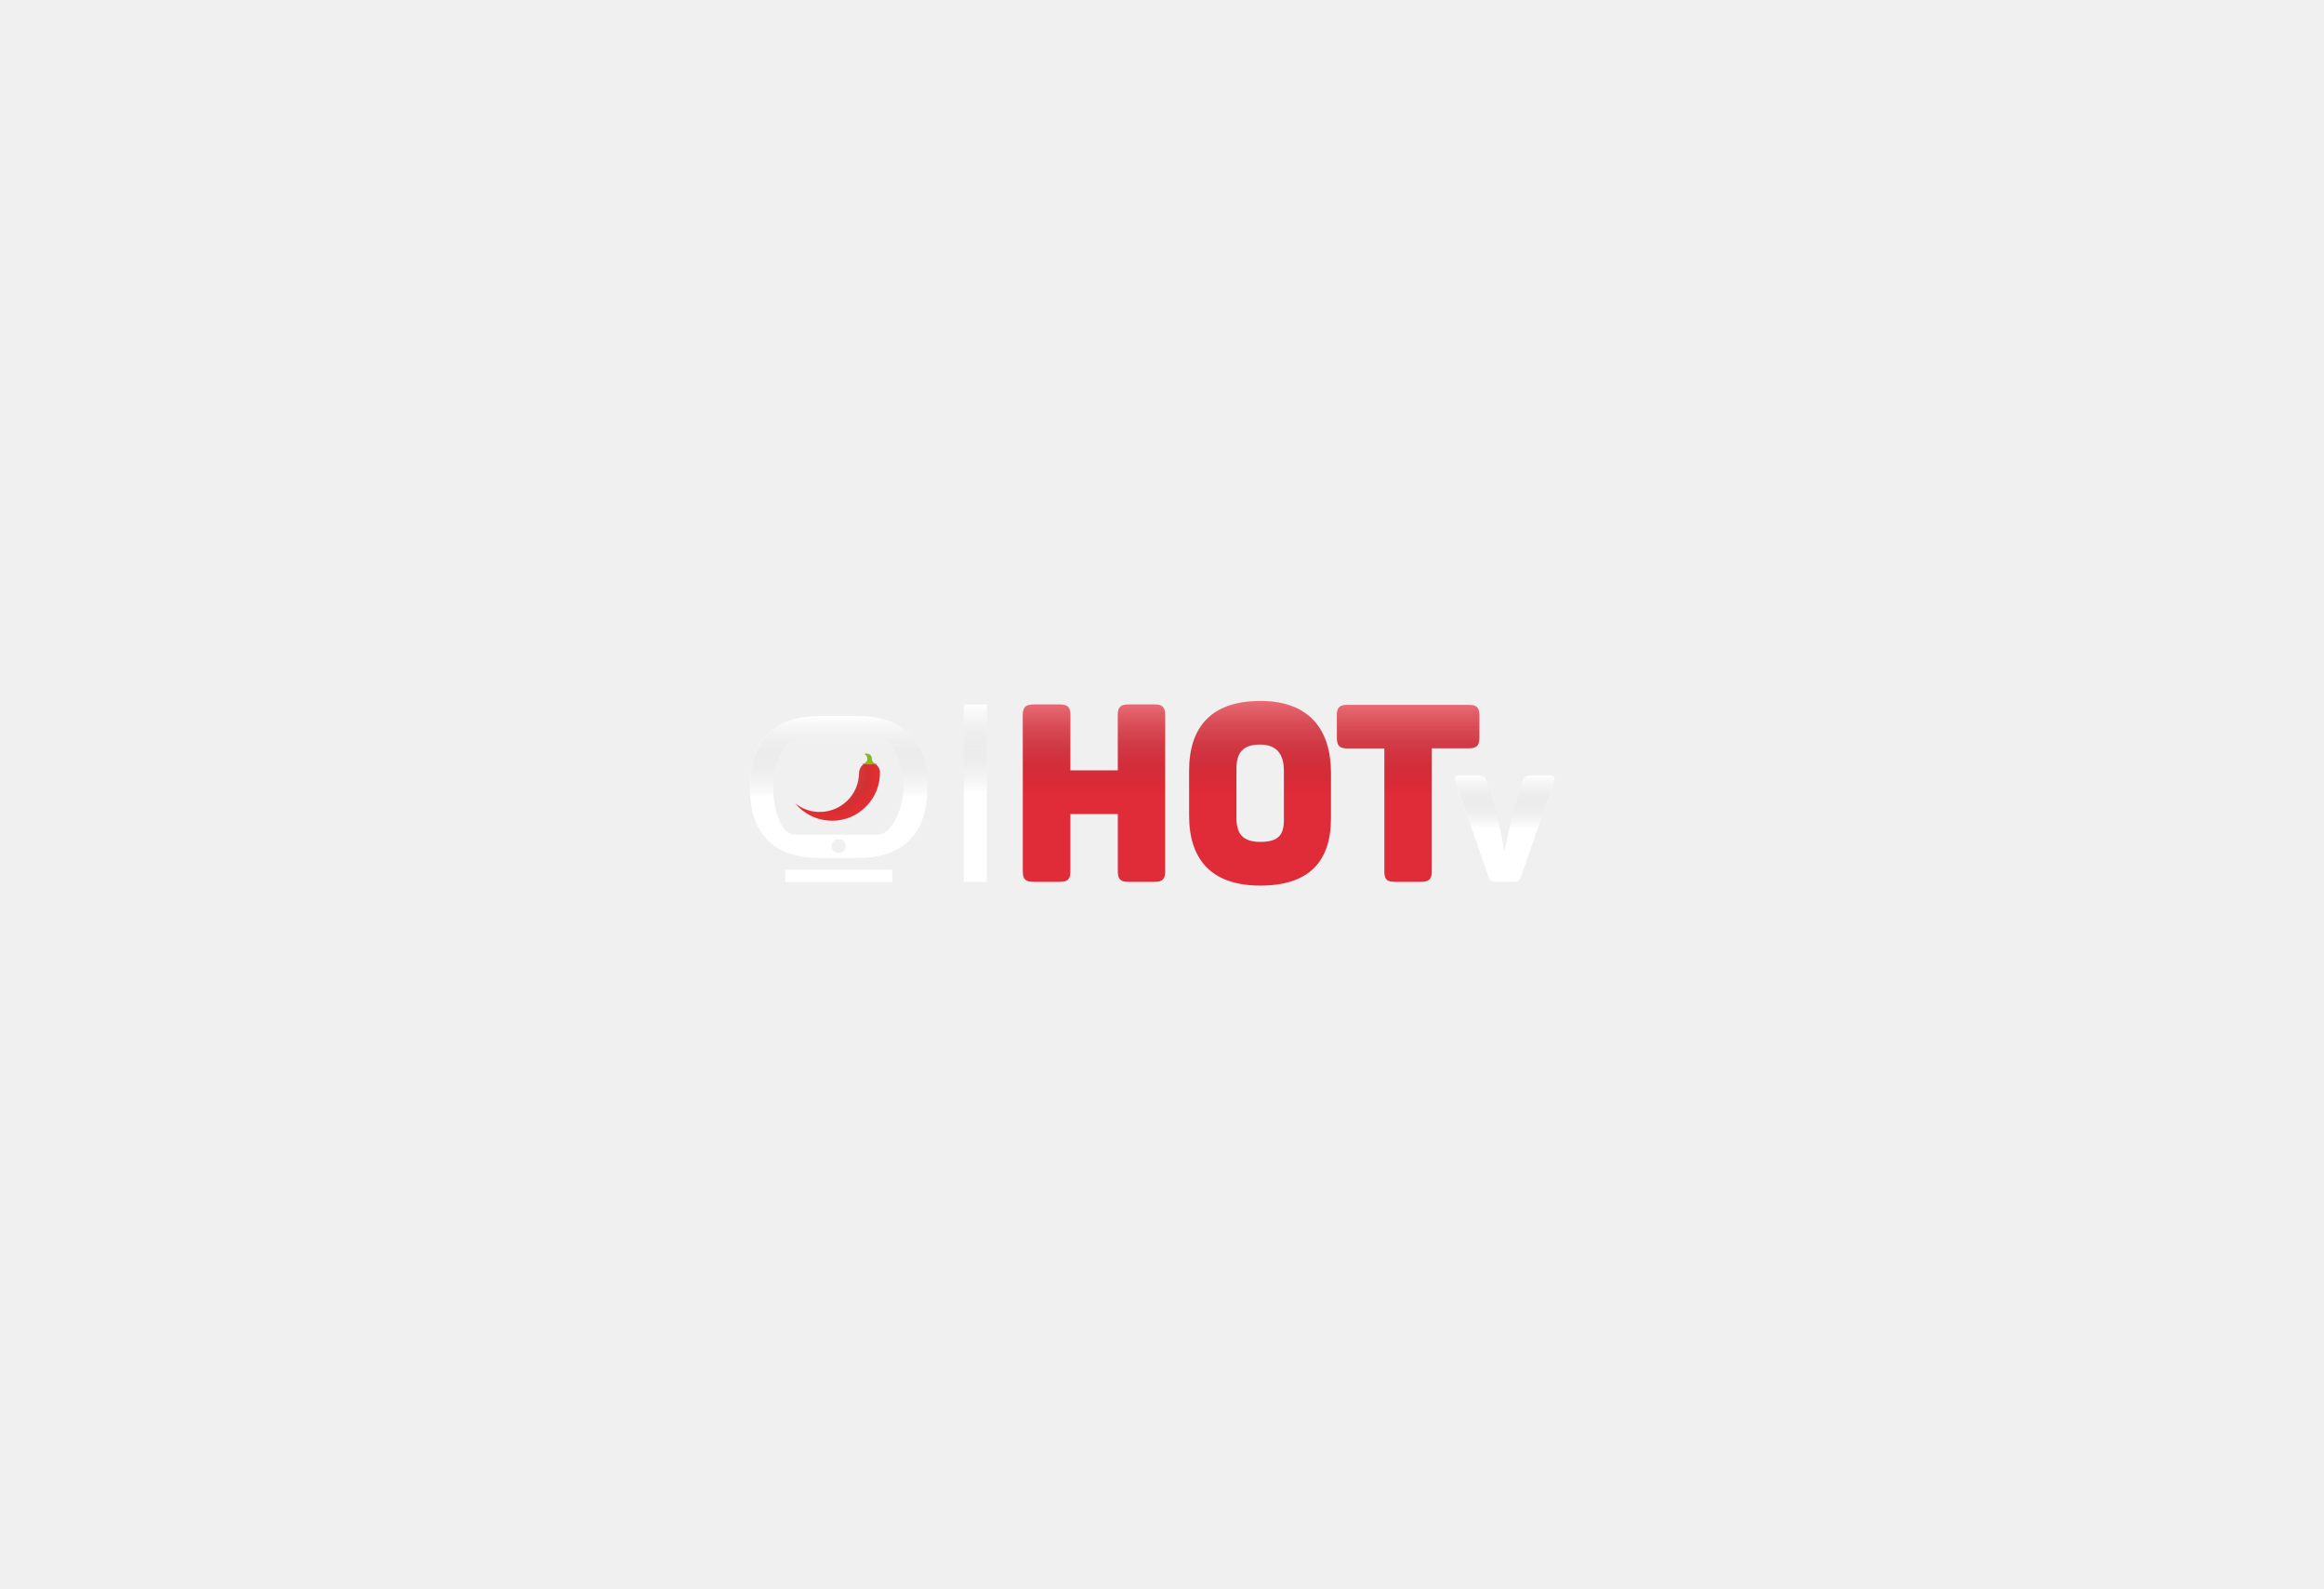
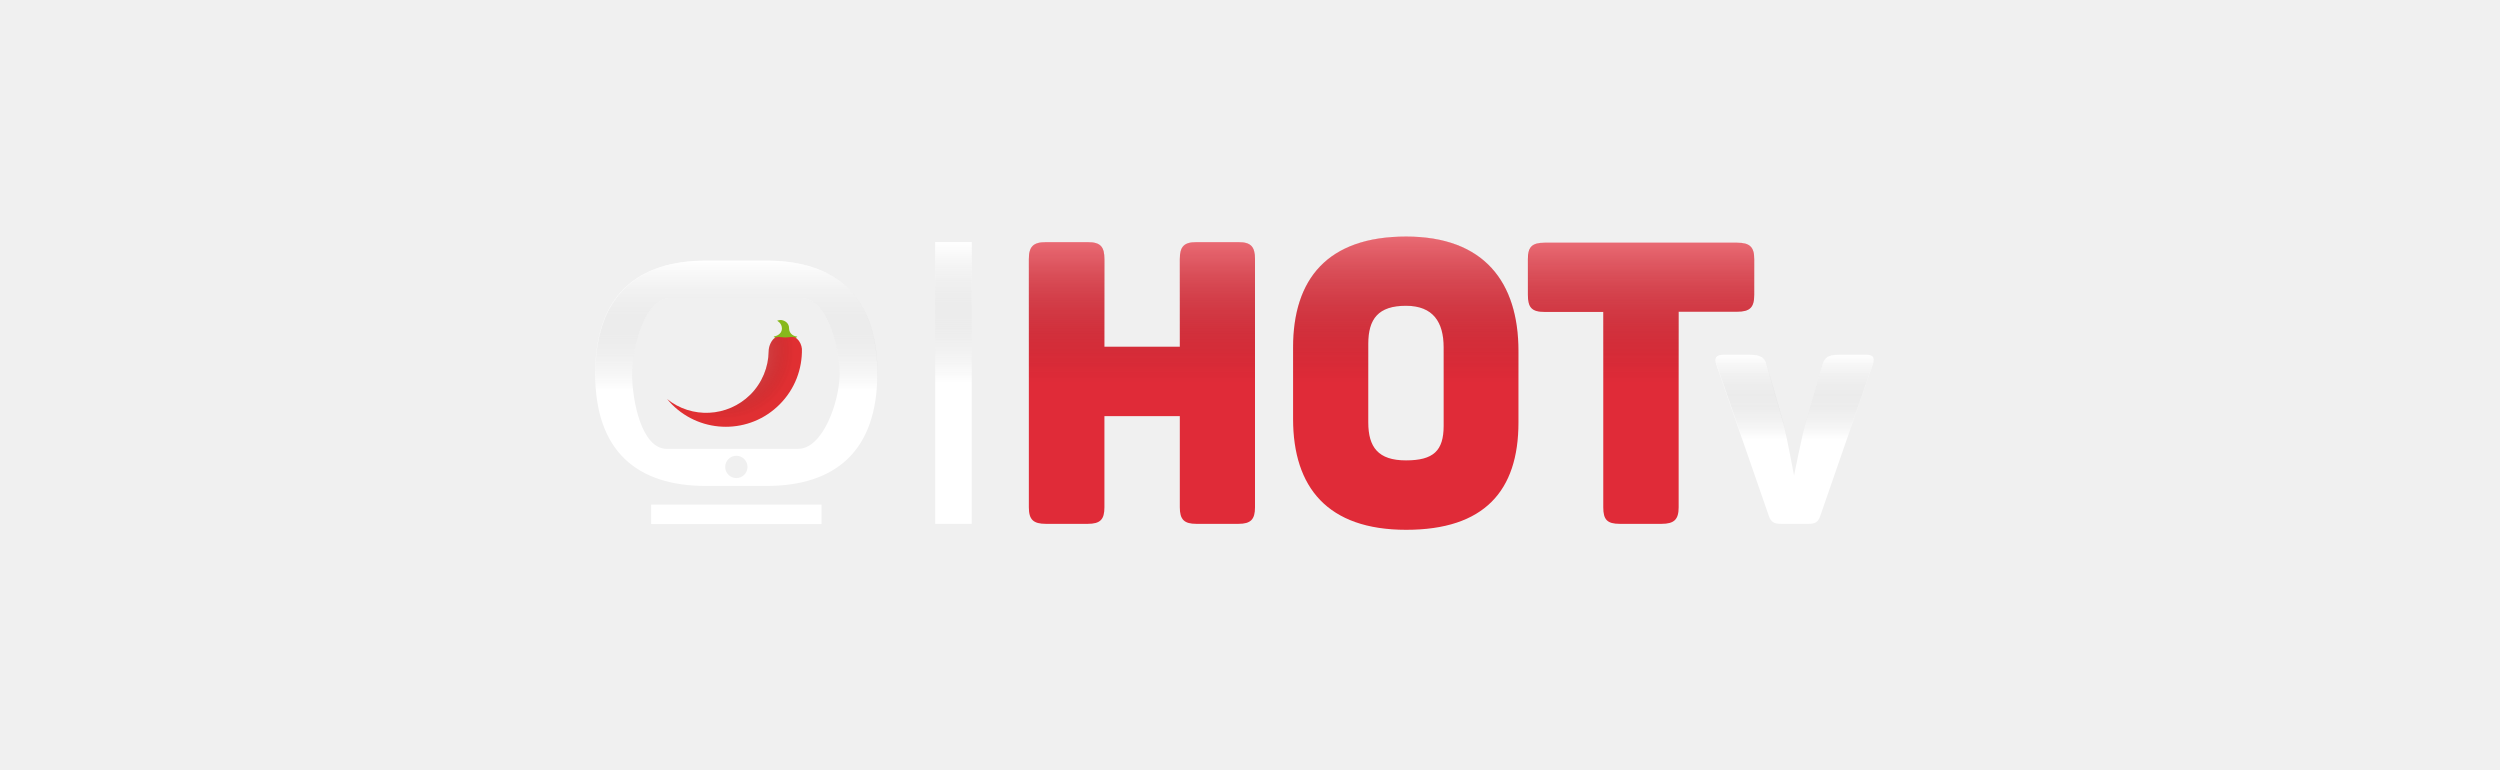
- <svg xmlns="http://www.w3.org/2000/svg" xmlns:xlink="http://www.w3.org/1999/xlink" version="1.1" id="Camada_1" x="0px" y="0px" viewBox="0 0 1920 1312" style="enable-background:new 0 0 1920 1312;" xml:space="preserve">
+ <svg xmlns="http://www.w3.org/2000/svg" xmlns:xlink="http://www.w3.org/1999/xlink" version="1.1" id="Camada_1" x="0px" y="0px" viewBox="0 0 1300 400" style="enable-background:new 0 0 1300 400;" xml:space="preserve">
  <style type="text/css">
	.st0{fill:#E02B38;}
	.st1{fill:#FFFFFF;}
	.st2{fill:url(#SVGID_1_);}
	.st3{fill:#87B81C;}
	.st4{fill:#E02F32;}
	.st5{clip-path:url(#SVGID_3_);fill:url(#SVGID_4_);}
	.st6{fill:url(#SVGID_5_);}
	.st7{fill:url(#SVGID_6_);}
	.st8{fill:url(#SVGID_7_);}
	.st9{fill:url(#SVGID_8_);}
	.st10{fill:url(#SVGID_9_);}
	.st11{fill:url(#SVGID_10_);}
</style>
  <g id="HOTv">
-     <path class="st0" d="M954,581.9h-21.9c-6.4,0-8.6,2.3-8.6,8.9v45.5h-39.2v-45.5c0-6.6-2.1-8.9-8.7-8.9h-21.7   c-6.6,0-8.9,2.3-8.9,8.9v129c0,6.4,2.3,8.6,8.9,8.6h21.7c6.6,0,8.7-2.3,8.7-8.6v-47.4h39.2v47.4c0,6.4,2.3,8.6,8.6,8.6H954   c6.4,0,8.6-2.3,8.6-8.6v-129C962.6,584.2,960.4,581.9,954,581.9z" />
-     <path class="st0" d="M1041.2,579c-40.8,0-58.8,22-58.8,57.7v37.1c0,35.7,18,57.7,58.8,57.7c40.6,0,58.4-20.2,58.4-55.8v-37.1   C1099.6,602.8,1081.8,579,1041.2,579z M1060.7,677.4c0,13-5.3,18-19.6,18c-14.4,0-19.6-6.8-19.6-19.8v-40.8   c0-13,5.2-19.8,19.6-19.8c14.2,0,19.6,8.6,19.6,21.6V677.4z" />
-     <path class="st0" d="M1222.2,609.3v-18.5c0-6.4-2.3-8.6-8.9-8.6h-100.1c-6.6,0-8.7,2.3-8.7,8.6v18.5c0,6.6,2,8.9,8.7,8.9h30.5   v101.6c0,6.4,2,8.6,8.6,8.6h21.7c6.6,0,8.9-2.3,8.9-8.6V618.1h30.3C1220,618.1,1222.2,615.9,1222.2,609.3z" />
-     <path class="st1" d="M1280.5,640.5h-13.9c-6,0-7.9,1.4-8.9,5.2l-8.7,30c-2.1,7.3-6.1,27.6-6.1,27.6s-3.7-20.3-5.7-27.6l-8.6-30   c-1-3.8-3-5.2-9.2-5.2h-13.3c-3.7,0-4.8,1.7-3.6,5.1l27.3,78.7c1.1,3.2,2.8,4.1,6.4,4.1h14c3.6,0,5.2-0.7,6.4-4.3l27.2-78.5   C1285,642.2,1284.2,640.5,1280.5,640.5z" />
-     <rect x="796.3" y="581.9" class="st1" width="19" height="146.5" />
-     <path class="st1" d="M708.5,591.5h-31.3c-35.6,0-57.7,18-57.7,58.8c0,40.6,22,58.4,57.7,58.4h31.3c35.6,0,57.7-17.9,57.7-58.4   C766.2,609.6,744.2,591.5,708.5,591.5z M692.9,704.6c-3.2,0-5.8-2.6-5.8-5.8s2.6-5.8,5.8-5.8s5.8,2.6,5.8,5.8   S696.1,704.6,692.9,704.6z M725,689.4h-68.3c-13,0-18-24.8-18-39c0-14.4,6.8-39.4,19.8-39.4h68.3c13,0,19.8,25,19.8,39.4   C746.6,664.6,738,689.4,725,689.4z" />
-     <rect x="648.6" y="718.4" class="st1" width="88.6" height="10.1" />
-     <linearGradient id="SVGID_1_" gradientUnits="userSpaceOnUse" x1="692.95" y1="652.376" x2="692.95" y2="719.676" gradientTransform="matrix(1 0 0 -1 0 1311.276)">
+     <path class="st0" d="M644,125.9h-21.9c-6.4,0-8.6,2.3-8.6,8.9v45.5h-39.2v-45.5c0-6.6-2.1-8.9-8.7-8.9h-21.7   c-6.6,0-8.9,2.3-8.9,8.9v129c0,6.4,2.3,8.6,8.9,8.6h21.7c6.6,0,8.7-2.3,8.7-8.6v-47.4h39.2v47.4c0,6.4,2.3,8.6,8.6,8.6H644   c6.4,0,8.6-2.3,8.6-8.6v-129C652.6,128.2,650.4,125.9,644,125.9z" />
+     <path class="st0" d="M731.2,123c-40.8,0-58.8,22-58.8,57.7v37.1c0,35.7,18,57.7,58.8,57.7c40.6,0,58.4-20.2,58.4-55.8v-37.1   C789.6,146.8,771.8,123,731.2,123z M750.7,221.4c0,13-5.3,18-19.6,18c-14.4,0-19.6-6.8-19.6-19.8v-40.8c0-13,5.2-19.8,19.6-19.8   c14.2,0,19.6,8.6,19.6,21.6V221.4z" />
+     <path class="st0" d="M912.2,153.3v-18.5c0-6.4-2.3-8.6-8.9-8.6H803.2c-6.6,0-8.7,2.3-8.7,8.6v18.5c0,6.6,2,8.9,8.7,8.9h30.5v101.6   c0,6.4,2,8.6,8.6,8.6H864c6.6,0,8.9-2.3,8.9-8.6V162.1h30.3C910,162.1,912.2,159.9,912.2,153.3z" />
+     <path class="st1" d="M970.5,184.5h-13.9c-6,0-7.9,1.4-8.9,5.2l-8.7,30c-2.1,7.3-6.1,27.6-6.1,27.6s-3.7-20.3-5.7-27.6l-8.6-30   c-1-3.8-3-5.2-9.2-5.2h-13.3c-3.7,0-4.8,1.7-3.6,5.1l27.3,78.7c1.1,3.2,2.8,4.1,6.4,4.1h14c3.6,0,5.2-0.7,6.4-4.3l27.2-78.5   C975,186.2,974.2,184.5,970.5,184.5z" />
+     <rect x="486.3" y="125.9" class="st1" width="19" height="146.5" />
+     <path class="st1" d="M398.5,135.5h-31.3c-35.6,0-57.7,18-57.7,58.8c0,40.6,22,58.4,57.7,58.4h31.3c35.6,0,57.7-17.9,57.7-58.4   C456.2,153.6,434.2,135.5,398.5,135.5z M382.9,248.6c-3.2,0-5.8-2.6-5.8-5.8s2.6-5.8,5.8-5.8s5.8,2.6,5.8,5.8   S386.1,248.6,382.9,248.6z M415,233.4h-68.3c-13,0-18-24.8-18-39c0-14.4,6.8-39.4,19.8-39.4h68.3c13,0,19.8,25,19.8,39.4   C436.6,208.6,428,233.4,415,233.4z" />
+     <rect x="338.6" y="262.4" class="st1" width="88.6" height="10.1" />
+     <linearGradient id="SVGID_1_" gradientUnits="userSpaceOnUse" x1="382.95" y1="-266.486" x2="382.95" y2="-333.786" gradientTransform="matrix(1 0 0 1 0 469.386)">
      <stop offset="0" style="stop-color:#000000;stop-opacity:0" />
      <stop offset="1" style="stop-color:#FFFFFF;stop-opacity:0.3" />
    </linearGradient>
-     <path class="st2" d="M638.7,650.4c0-14.4,6.8-39.4,19.8-39.4h68.3c13,0,19.8,25,19.8,39.4c0,2.6-0.3,5.5-0.8,8.5h20.1   c0.2-2.7,0.4-5.5,0.4-8.5c0-40.8-22-58.8-57.7-58.8h-31.3c-35.6,0-57.7,18-57.7,58.8c0,3,0.1,5.8,0.4,8.5h19.3   C638.9,655.8,638.7,652.9,638.7,650.4z" />
+     <path class="st2" d="M328.7,194.4c0-14.4,6.8-39.4,19.8-39.4h68.3c13,0,19.8,25,19.8,39.4c0,2.6-0.3,5.5-0.8,8.5h20.1   c0.2-2.7,0.4-5.5,0.4-8.5c0-40.8-22-58.8-57.7-58.8h-31.3c-35.6,0-57.7,18-57.7,58.8c0,3,0.1,5.8,0.4,8.5h19.3   C328.9,199.8,328.7,196.9,328.7,194.4z" />
    <g>
-       <path class="st3" d="M714.1,622.8c0,0,0.8-0.4,1.9-0.4c1,0,4.3,0.9,4.3,4.2s2.9,4.4,4.3,4.4c0,0-5.7,6.6-12.3,0    c0,0,4.3-0.5,4.3-4.3C716.5,623.9,714.1,622.8,714.1,622.8z" />
-       <path class="st4" d="M712.3,632.2c-1.4,1.4-2.6,4-2.6,6.5c-0.1,8.1-3.3,16.3-9.5,22.5c-11.9,11.8-30.6,12.6-43.3,2.3    c0.8,0.9,1.6,1.9,2.5,2.8c15.5,15.5,40.6,15.5,56,0c8-8,11.8-18.5,11.6-28.9c-0.2-1.9-1-3.8-2.5-5.2c-1.7-1.7-4-0.7-6.2-0.7    C716.2,631.5,714,630.5,712.3,632.2z" />
+       <path class="st3" d="M404.1,166.8c0,0,0.8-0.4,1.9-0.4c1,0,4.3,0.9,4.3,4.2s2.9,4.4,4.3,4.4c0,0-5.7,6.6-12.3,0    c0,0,4.3-0.5,4.3-4.3C406.5,167.9,404.1,166.8,404.1,166.8z" />
+       <path class="st4" d="M402.3,176.2c-1.4,1.4-2.6,4-2.6,6.5c-0.1,8.1-3.3,16.3-9.5,22.5c-11.9,11.8-30.6,12.6-43.3,2.3    c0.8,0.9,1.6,1.9,2.5,2.8c15.5,15.5,40.6,15.5,56,0c8-8,11.8-18.5,11.6-28.9c-0.2-1.9-1-3.8-2.5-5.2c-1.7-1.7-4-0.7-6.2-0.7    C406.2,175.5,404,174.5,402.3,176.2z" />
      <g>
        <g>
-           <defs>
-             <path id="SVGID_2_" d="M712.3,632.2c-1.4,1.4-2.6,4-2.6,6.5c-0.1,8.1-3.3,16.3-9.5,22.5c-11.9,11.8-30.6,12.6-43.3,2.3       c0.8,0.9,1.6,1.9,2.5,2.8c15.5,15.5,40.6,15.5,56,0c8-8,11.8-18.5,11.6-28.9c-0.2-1.9-1-3.8-2.5-5.2c-1.7-1.7-4-0.7-6.2-0.7       C716.2,631.5,714,630.5,712.3,632.2z" />
-           </defs>
-           <clipPath id="SVGID_3_">
-             <use xlink:href="#SVGID_2_" style="overflow:visible;" />
-           </clipPath>
-           <radialGradient id="SVGID_4_" cx="687.3" cy="673.076" r="39.7" gradientTransform="matrix(1 0 0 -1 0 1311.276)" gradientUnits="userSpaceOnUse">
-             <stop offset="0.256" style="stop-color:#FFFFFF;stop-opacity:0.3" />
-             <stop offset="0.897" style="stop-color:#000000;stop-opacity:0" />
-           </radialGradient>
-           <path class="st5" d="M727,638.2c0-21.9-17.8-39.7-39.7-39.7s-39.7,17.8-39.7,39.7s17.8,39.7,39.7,39.7      C709.3,677.9,727,660.2,727,638.2z" />
+           <g>
+             <defs>
+               <path id="SVGID_2_" d="M402.3,176.2c-1.4,1.4-2.6,4-2.6,6.5c-0.1,8.1-3.3,16.3-9.5,22.5c-11.9,11.8-30.6,12.6-43.3,2.3        c0.8,0.9,1.6,1.9,2.5,2.8c15.5,15.5,40.6,15.5,56,0c8-8,11.8-18.5,11.6-28.9c-0.2-1.9-1-3.8-2.5-5.2c-1.7-1.7-4-0.7-6.2-0.7        C406.2,175.5,404,174.5,402.3,176.2z" />
+             </defs>
+             <clipPath id="SVGID_3_">
+               <use xlink:href="#SVGID_2_" style="overflow:visible;" />
+             </clipPath>
+             <radialGradient id="SVGID_4_" cx="377.3" cy="-287.186" r="39.7" gradientTransform="matrix(1 0 0 1 0 469.386)" gradientUnits="userSpaceOnUse">
+               <stop offset="0.256" style="stop-color:#FFFFFF;stop-opacity:0.3" />
+               <stop offset="0.897" style="stop-color:#000000;stop-opacity:0" />
+             </radialGradient>
+             <path class="st5" d="M417,182.2c0-21.9-17.8-39.7-39.7-39.7s-39.7,17.8-39.7,39.7s17.8,39.7,39.7,39.7       C399.3,221.9,417,204.2,417,182.2z" />
+           </g>
        </g>
      </g>
    </g>
    <g>
-       <linearGradient id="SVGID_5_" gradientUnits="userSpaceOnUse" x1="805.8" y1="656.176" x2="805.8" y2="729.376" gradientTransform="matrix(1 0 0 -1 0 1311.276)">
+       <linearGradient id="SVGID_5_" gradientUnits="userSpaceOnUse" x1="495.8" y1="-270.286" x2="495.8" y2="-343.486" gradientTransform="matrix(1 0 0 1 0 469.386)">
        <stop offset="0" style="stop-color:#000000;stop-opacity:0" />
        <stop offset="1" style="stop-color:#FFFFFF;stop-opacity:0.3" />
      </linearGradient>
-       <rect x="796.3" y="581.9" class="st6" width="19" height="73.2" />
+       <rect x="486.3" y="125.9" class="st6" width="19" height="73.2" />
    </g>
    <g>
-       <linearGradient id="SVGID_6_" gradientUnits="userSpaceOnUse" x1="903.8" y1="656.076" x2="903.8" y2="729.476" gradientTransform="matrix(1 0 0 -1 0 1311.276)">
+       <linearGradient id="SVGID_6_" gradientUnits="userSpaceOnUse" x1="593.8" y1="-270.186" x2="593.8" y2="-343.586" gradientTransform="matrix(1 0 0 1 0 469.386)">
        <stop offset="0" style="stop-color:#000000;stop-opacity:0" />
        <stop offset="1" style="stop-color:#FFFFFF;stop-opacity:0.3" />
      </linearGradient>
-       <path class="st7" d="M962.6,590.7c0-6.6-2.3-8.9-8.6-8.9h-21.9c-6.4,0-8.6,2.3-8.6,8.9v45.5h-39.2v-45.5c0-6.6-2.1-8.9-8.7-8.9    h-21.7c-6.6,0-8.9,2.3-8.9,8.9v64.5h117.6L962.6,590.7L962.6,590.7z" />
-       <linearGradient id="SVGID_7_" gradientUnits="userSpaceOnUse" x1="1041" y1="656.074" x2="1041" y2="732.274" gradientTransform="matrix(1 0 0 -1 0 1311.276)">
+       <path class="st7" d="M652.6,134.7c0-6.6-2.3-8.9-8.6-8.9h-21.9c-6.4,0-8.6,2.3-8.6,8.9v45.5h-39.2v-45.5c0-6.6-2.1-8.9-8.7-8.9    h-21.7c-6.6,0-8.9,2.3-8.9,8.9v64.5h117.6L652.6,134.7L652.6,134.7z" />
+       <linearGradient id="SVGID_7_" gradientUnits="userSpaceOnUse" x1="731" y1="-270.184" x2="731" y2="-346.384" gradientTransform="matrix(1 0 0 1 0 469.386)">
        <stop offset="0" style="stop-color:#000000;stop-opacity:0" />
        <stop offset="1" style="stop-color:#FFFFFF;stop-opacity:0.3" />
      </linearGradient>
-       <path class="st8" d="M1021.5,634.8c0-13,5.2-19.8,19.6-19.8c14.2,0,19.6,8.6,19.6,21.6v18.5h38.9v-16.7    c0-35.7-17.8-59.5-58.4-59.5c-40.8,0-58.8,22-58.8,57.7v18.5h39.2L1021.5,634.8L1021.5,634.8z" />
-       <linearGradient id="SVGID_8_" gradientUnits="userSpaceOnUse" x1="1163.4" y1="656.076" x2="1163.4" y2="729.176" gradientTransform="matrix(1 0 0 -1 0 1311.276)">
+       <path class="st8" d="M711.5,178.8c0-13,5.2-19.8,19.6-19.8c14.2,0,19.6,8.6,19.6,21.6v18.5h38.9v-16.7c0-35.7-17.8-59.5-58.4-59.5    c-40.8,0-58.8,22-58.8,57.7v18.5h39.2L711.5,178.8L711.5,178.8z" />
+       <linearGradient id="SVGID_8_" gradientUnits="userSpaceOnUse" x1="853.4" y1="-270.186" x2="853.4" y2="-343.286" gradientTransform="matrix(1 0 0 1 0 469.386)">
        <stop offset="0" style="stop-color:#000000;stop-opacity:0" />
        <stop offset="1" style="stop-color:#FFFFFF;stop-opacity:0.3" />
      </linearGradient>
-       <path class="st9" d="M1213.4,582.1h-100.1c-6.6,0-8.7,2.3-8.7,8.6v18.5c0,6.6,2,8.9,8.7,8.9h30.5v37.1h39.2v-37.1h30.3    c6.6,0,8.9-2.3,8.9-8.9v-18.5C1222.2,584.3,1220,582.1,1213.4,582.1z" />
+       <path class="st9" d="M903.4,126.1H803.3c-6.6,0-8.7,2.3-8.7,8.6v18.5c0,6.6,2,8.9,8.7,8.9h30.5v37.1H873v-37.1h30.3    c6.6,0,8.9-2.3,8.9-8.9v-18.5C912.2,128.3,910,126.1,903.4,126.1z" />
    </g>
    <g>
-       <linearGradient id="SVGID_9_" gradientUnits="userSpaceOnUse" x1="1265.631" y1="626.876" x2="1265.631" y2="670.81" gradientTransform="matrix(1 0 0 -1 0 1311.276)">
+       <linearGradient id="SVGID_9_" gradientUnits="userSpaceOnUse" x1="955.631" y1="-240.986" x2="955.631" y2="-284.92" gradientTransform="matrix(1 0 0 1 0 469.386)">
        <stop offset="0" style="stop-color:#000000;stop-opacity:0" />
        <stop offset="1" style="stop-color:#FFFFFF;stop-opacity:0.3" />
      </linearGradient>
-       <path class="st10" d="M1283.8,645.5c1.3-3.4,0.4-5.1-3.3-5.1h-13.9c-6,0-7.9,1.4-8.9,5.2l-8.7,30c-0.6,2.1-1.4,5.3-2.1,8.8h23.4    L1283.8,645.5z" />
-       <linearGradient id="SVGID_10_" gradientUnits="userSpaceOnUse" x1="1220.768" y1="626.876" x2="1220.768" y2="670.81" gradientTransform="matrix(1 0 0 -1 0 1311.276)">
+       <path class="st10" d="M973.8,189.5c1.3-3.4,0.4-5.1-3.3-5.1h-13.9c-6,0-7.9,1.4-8.9,5.2l-8.7,30c-0.6,2.1-1.4,5.3-2.1,8.8h23.4    L973.8,189.5z" />
+       <linearGradient id="SVGID_10_" gradientUnits="userSpaceOnUse" x1="910.768" y1="-240.986" x2="910.768" y2="-284.92" gradientTransform="matrix(1 0 0 1 0 469.386)">
        <stop offset="0" style="stop-color:#000000;stop-opacity:0" />
        <stop offset="1" style="stop-color:#FFFFFF;stop-opacity:0.3" />
      </linearGradient>
-       <path class="st11" d="M1237.3,675.6l-8.6-30c-1-3.8-3-5.2-9.2-5.2h-13.3c-3.7,0-4.8,1.7-3.6,5.1l13.5,38.9h23.3    C1238.6,680.9,1237.8,677.7,1237.3,675.6z" />
+       <path class="st11" d="M927.3,219.6l-8.6-30c-1-3.8-3-5.2-9.2-5.2h-13.3c-3.7,0-4.8,1.7-3.6,5.1l13.5,38.9h23.3    C928.6,224.9,927.8,221.7,927.3,219.6z" />
    </g>
  </g>
</svg>
